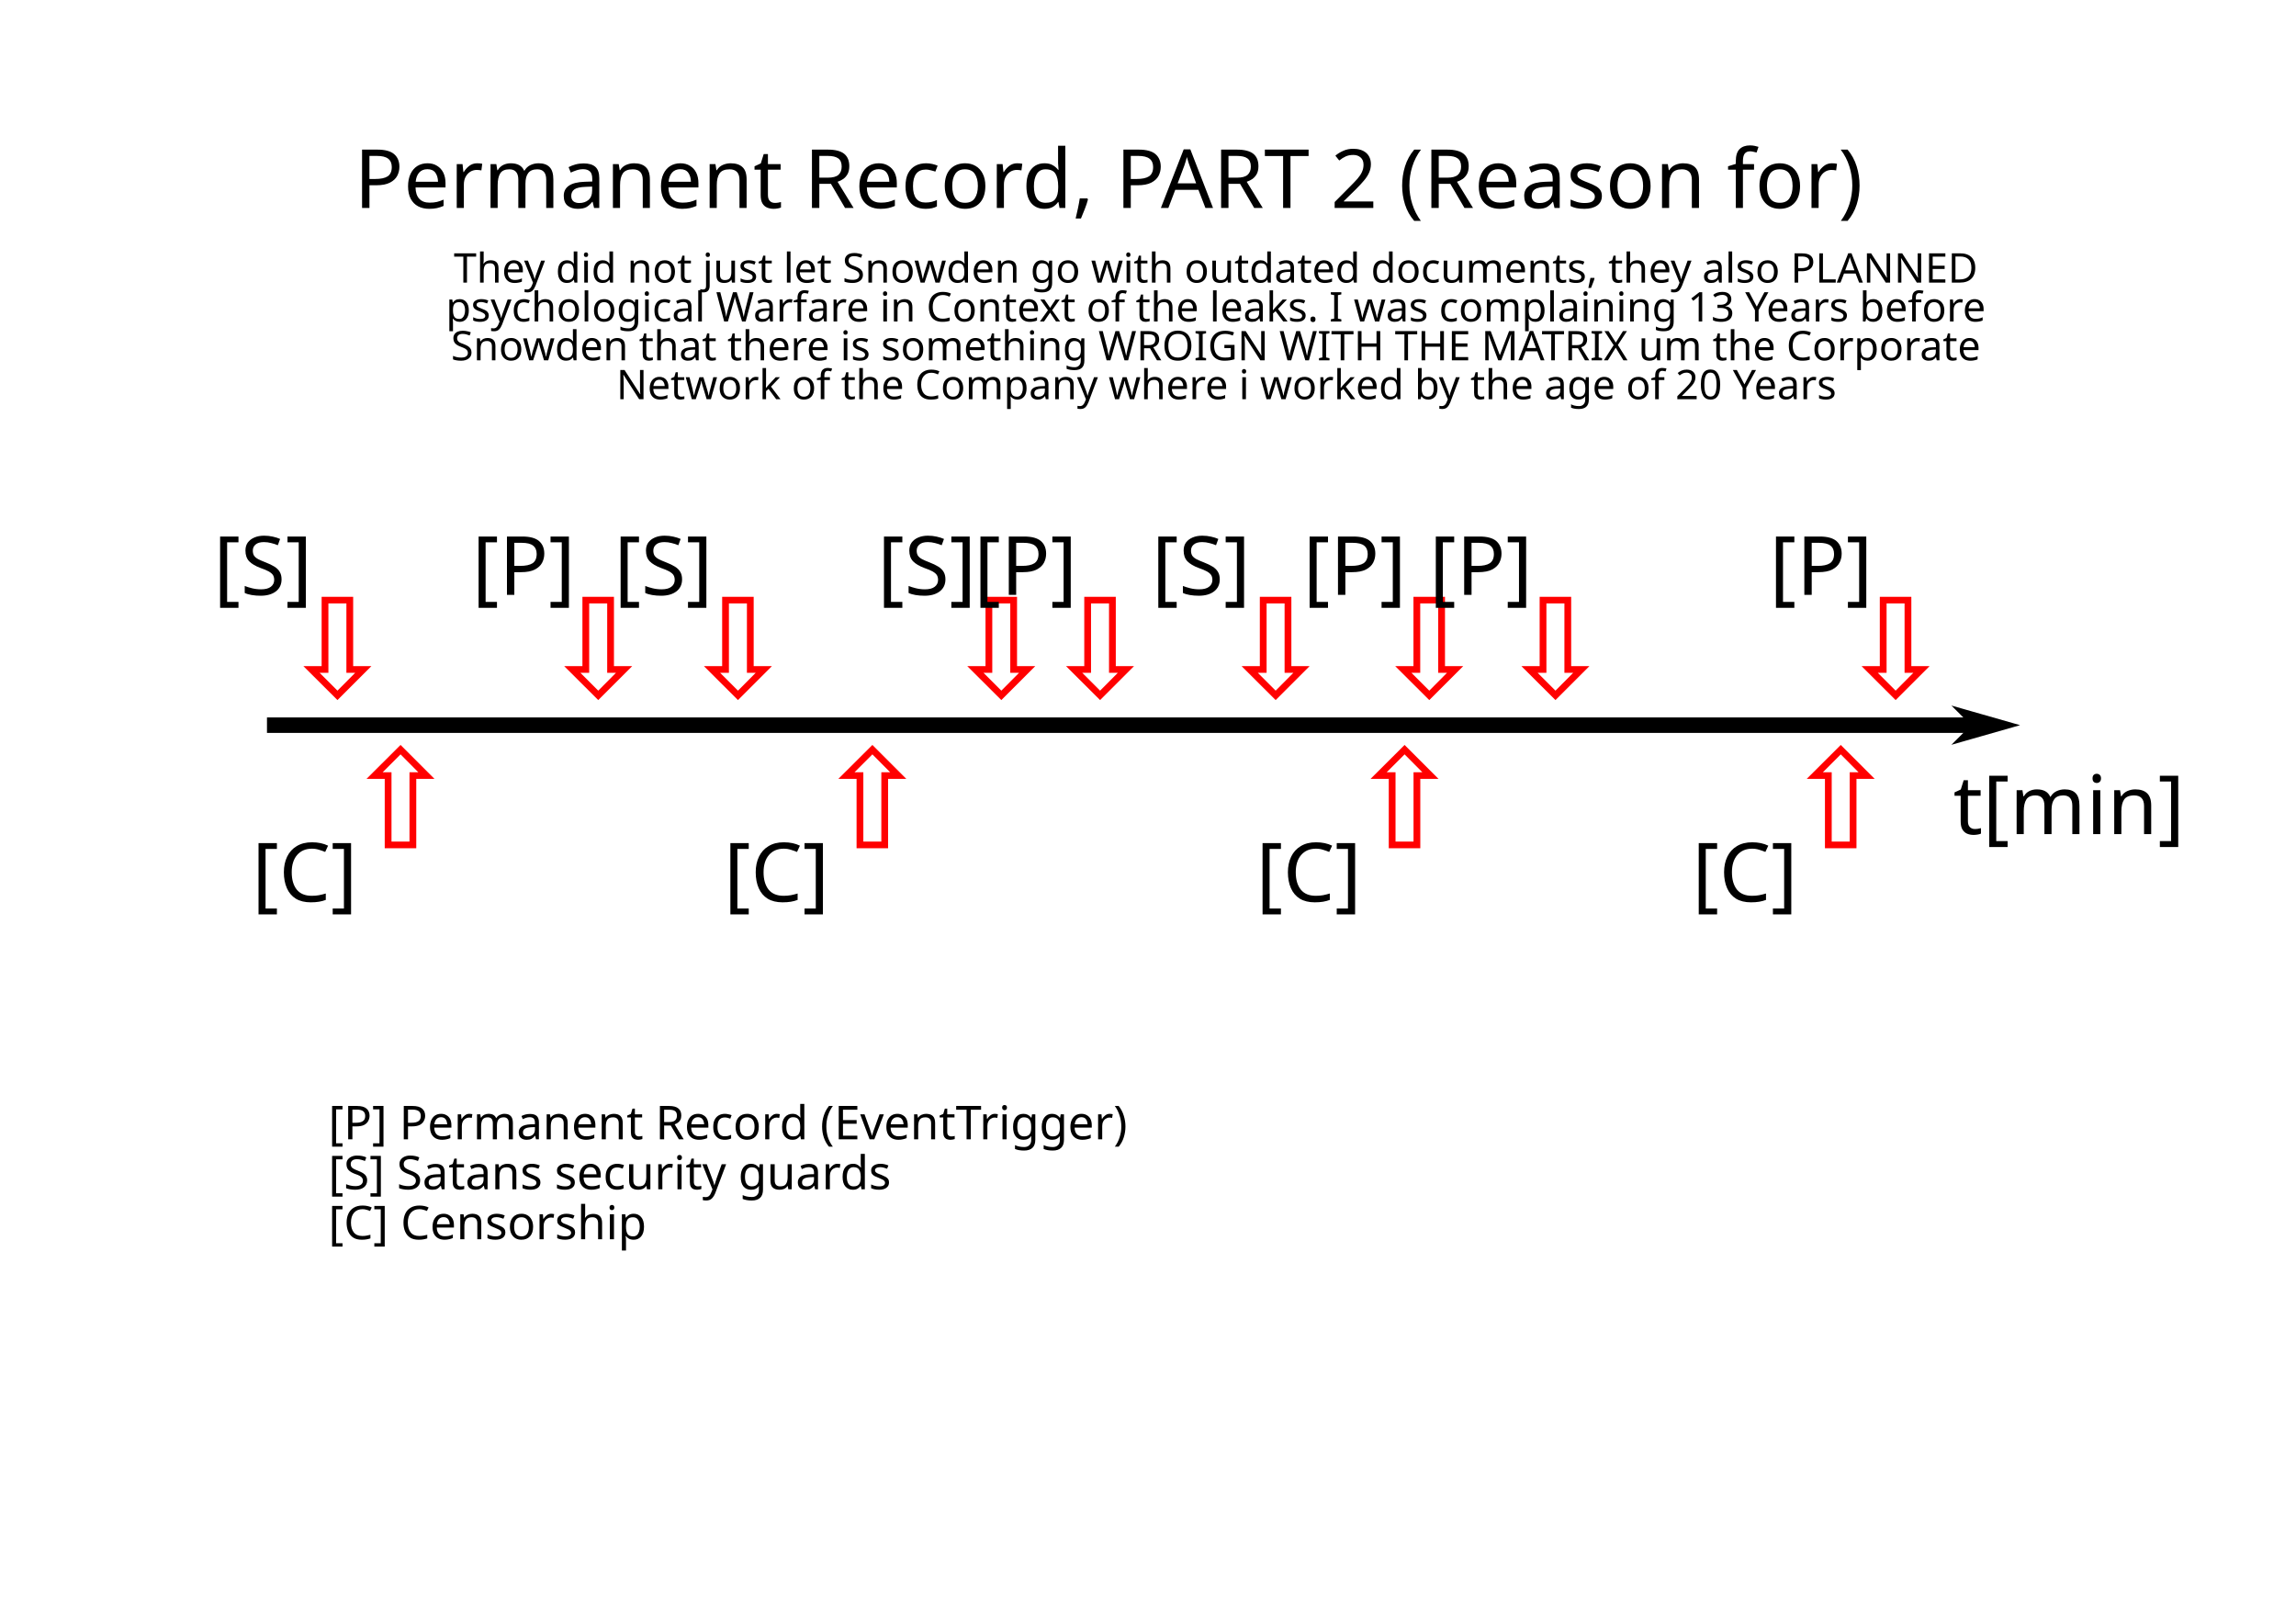
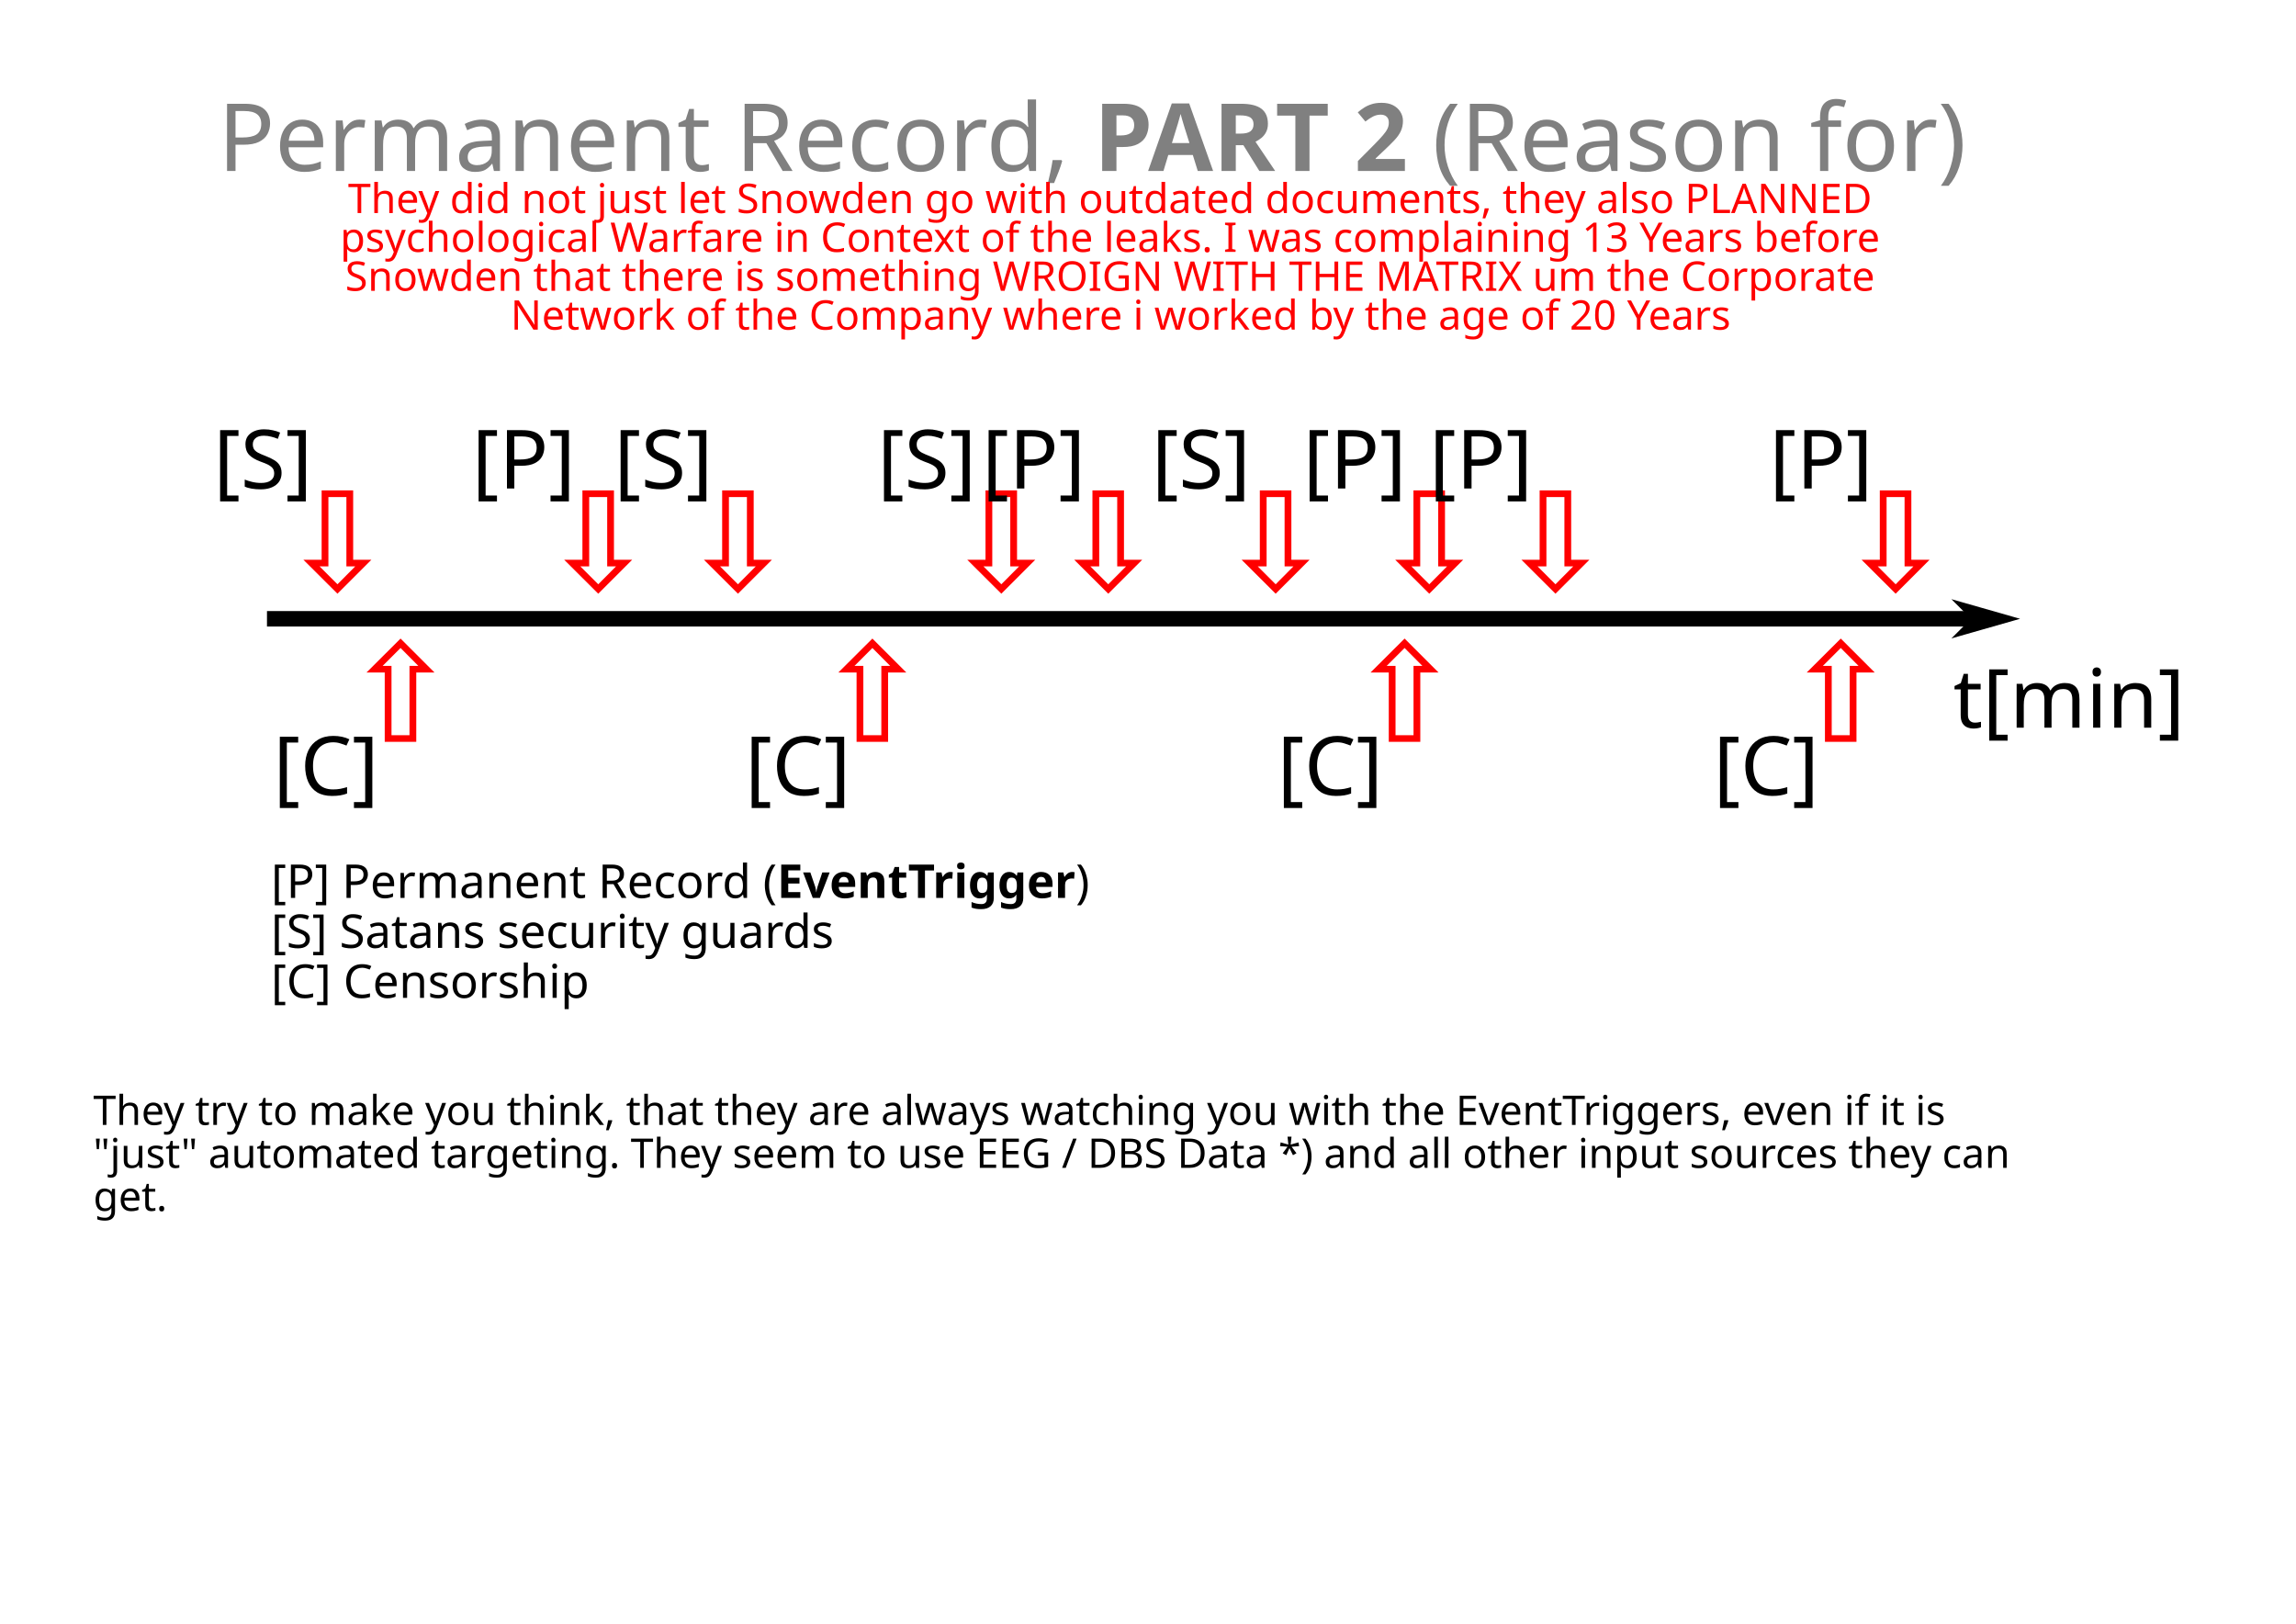
<svg xmlns="http://www.w3.org/2000/svg" width="297mm" height="210mm" viewBox="0 0 297 210" version="1.1" id="svg5">
  <defs id="defs2">
    <marker style="overflow:visible;" id="Arrow1Send" refX="0.0" refY="0.0" orient="auto">
      <path transform="scale(0.2) rotate(180) translate(6,0)" style="fill-rule:evenodd;fill:context-stroke;stroke:context-stroke;stroke-width:1.0pt;" d="M 0.0,0.0 L 5.0,-5.0 L -12.5,0.0 L 5.0,5.0 L 0.0,0.0 z " id="path7451" />
    </marker>
  </defs>
  <g id="layer1">
-     <path style="fill:none;stroke:#000000;stroke-width:2;stroke-linecap:butt;stroke-linejoin:miter;stroke-opacity:1;stroke-miterlimit:4;stroke-dasharray:none;marker-end:url(#Arrow1Send)" d="M 34.535,93.789 H 257.739" id="path3189" />
-     <text xml:space="preserve" style="font-size:10.583px;line-height:1.25;font-family:sans-serif;stroke-width:0.265" x="45.804" y="26.901" id="text4139">
-       <tspan id="tspan4137" style="stroke-width:0.265" x="45.804" y="26.901">Permanent Record, PART 2 (Reason for)</tspan>
+     <path style="fill:none;stroke:#000000;stroke-width:2;stroke-linecap:butt;stroke-linejoin:miter;stroke-miterlimit:4;stroke-dasharray:none;stroke-opacity:1;marker-end:url(#Arrow1Send)" d="M 34.535,80.031 H 257.739" id="path3189" />
+     <text xml:space="preserve" style="font-size:12.175px;line-height:1.25;font-family:sans-serif;fill:#808080;stroke-width:0.304" x="28.182" y="22.109" id="text4139">
+       <tspan id="tspan4137" style="fill:#808080;stroke-width:0.304" x="28.182" y="22.109">Permanent Record, <tspan style="font-weight:bold;fill:#808080;stroke-width:0.304" id="tspan47235">PART 2</tspan> (Reason for)</tspan>
    </text>
-     <text xml:space="preserve" style="font-size:6.025px;line-height:1.25;font-family:sans-serif;stroke-width:0.151" x="42.476" y="147.35" id="text9972">
-       <tspan id="tspan9970" style="stroke-width:0.151" x="42.476" y="147.35">[P] Permanent Record (EventTrigger)</tspan>
-     </text>
-     <text xml:space="preserve" style="font-size:6.025px;line-height:1.25;font-family:sans-serif;stroke-width:0.151" x="42.476" y="153.814" id="text13330">
-       <tspan id="tspan13328" style="stroke-width:0.151" x="42.476" y="153.814">[S] Satans security guards</tspan>
-     </text>
-     <text xml:space="preserve" style="font-size:6.025px;line-height:1.25;font-family:sans-serif;stroke-width:0.151" x="42.476" y="160.279" id="text18856">
-       <tspan id="tspan18854" style="stroke-width:0.151" x="42.476" y="160.279">[C] Censorship</tspan>
-     </text>
-     <g id="g27861" transform="translate(0,10.58333)">
+     <g id="g49465" transform="translate(-7.408334,-17.46251)">
+       <text xml:space="preserve" style="font-size:6.025px;line-height:1.25;font-family:sans-serif;stroke-width:0.151" x="42.476" y="133.592" id="text9972">
+         <tspan id="tspan9970" style="stroke-width:0.151" x="42.476" y="133.592">[P] Permanent Record (<tspan style="font-weight:bold" id="tspan50226">EventTrigger</tspan>)</tspan>
+       </text>
+       <text xml:space="preserve" style="font-size:6.025px;line-height:1.25;font-family:sans-serif;stroke-width:0.151" x="42.476" y="140.056" id="text13330">
+         <tspan id="tspan13328" style="stroke-width:0.151" x="42.476" y="140.056">[S] Satans security guards</tspan>
+       </text>
+       <text xml:space="preserve" style="font-size:6.025px;line-height:1.25;font-family:sans-serif;stroke-width:0.151" x="42.476" y="146.52" id="text18856">
+         <tspan id="tspan18854" style="stroke-width:0.151" x="42.476" y="146.52">[C] Censorship</tspan>
+       </text>
+       <text xml:space="preserve" style="font-size:5.292px;line-height:1.05;font-family:sans-serif;stroke-width:0.265" x="19.473" y="162.953" id="text53332">
+         <tspan style="font-size:5.292px;stroke-width:0.265" x="19.473" y="162.953" id="tspan53334">They try to make you think, that they are always watching you with the EventTriggers, even if it is</tspan>
+         <tspan style="font-size:5.292px;stroke-width:0.265" x="19.473" y="168.51" id="tspan53336">"just" automated targeting. They seem to use EEG / DBS Data *) and all other input sources they can</tspan>
+         <tspan style="font-size:5.292px;stroke-width:0.265" x="19.473" y="174.066" id="tspan57474">get. </tspan>
+       </text>
+     </g>
+     <g id="g27861" transform="translate(0,-3.175)">
      <text xml:space="preserve" style="font-size:10.583px;line-height:1.25;font-family:sans-serif;stroke-width:0.265" x="77.382" y="66.358" id="text21993">
        <tspan id="tspan21991" style="text-align:center;text-anchor:middle;stroke-width:0.265" x="77.382" y="66.358">[P]</tspan>
      </text>
      <text xml:space="preserve" style="font-size:17.736px;line-height:1.25;font-family:sans-serif;fill:#ff0000;stroke-width:0.443" x="69.951" y="79.522" id="text26353">
        <tspan id="tspan26351" style="fill:#ff0000;stroke-width:0.443" x="69.951" y="79.522">⇩</tspan>
      </text>
    </g>
-     <g id="g27861-3" transform="translate(-33.73434,10.58333)">
+     <g id="g27861-3" transform="translate(-33.73434,-3.175)">
      <text xml:space="preserve" style="font-size:10.583px;line-height:1.25;font-family:sans-serif;stroke-width:0.265" x="77.382" y="66.358" id="text21993-69">
        <tspan id="tspan21991-7" style="text-align:center;text-anchor:middle;stroke-width:0.265" x="77.382" y="66.358">[S]</tspan>
      </text>
      <text xml:space="preserve" style="font-size:17.736px;line-height:1.25;font-family:sans-serif;fill:#ff0000;stroke-width:0.443" x="69.951" y="79.522" id="text26353-6">
        <tspan id="tspan26351-07" style="fill:#ff0000;stroke-width:0.443" x="69.951" y="79.522">⇩</tspan>
      </text>
    </g>
-     <g id="g27861-3-2" transform="translate(18.07463,10.58333)">
+     <g id="g27861-3-2" transform="translate(18.07463,-3.175)">
      <text xml:space="preserve" style="font-size:10.583px;line-height:1.25;font-family:sans-serif;stroke-width:0.265" x="77.382" y="66.358" id="text21993-69-4">
        <tspan id="tspan21991-7-2" style="text-align:center;text-anchor:middle;stroke-width:0.265" x="77.382" y="66.358">[S]</tspan>
      </text>
      <text xml:space="preserve" style="font-size:17.736px;line-height:1.25;font-family:sans-serif;fill:#ff0000;stroke-width:0.443" x="69.951" y="79.522" id="text26353-6-0">
        <tspan id="tspan26351-07-4" style="fill:#ff0000;stroke-width:0.443" x="69.951" y="79.522">⇩</tspan>
      </text>
    </g>
-     <g id="g27861-3-2-4" transform="matrix(1,0,0,-1,-17.41097,180.2104)">
-       <g id="g32445" transform="translate(-8.161687,3.903418)">
-         <text xml:space="preserve" style="font-size:10.583px;line-height:1.25;font-family:sans-serif;stroke-width:0.265" x="77.382" y="-59.712" id="text21993-69-4-2" transform="scale(1,-1)">
-           <tspan id="tspan21991-7-2-7" style="text-align:center;text-anchor:middle;stroke-width:0.265" x="77.382" y="-59.712">[C]</tspan>
-         </text>
-         <text xml:space="preserve" style="font-size:17.736px;line-height:1.25;font-family:sans-serif;fill:#ff0000;stroke-width:0.443" x="69.951" y="79.522" id="text26353-6-0-5">
-           <tspan id="tspan26351-07-4-4" style="fill:#ff0000;stroke-width:0.443" x="69.951" y="79.522">⇩</tspan>
-         </text>
-       </g>
-       <g id="g32445-3" transform="translate(52.87354,3.903418)">
-         <text xml:space="preserve" style="font-size:10.583px;line-height:1.25;font-family:sans-serif;stroke-width:0.265" x="77.382" y="-59.712" id="text21993-69-4-2-3" transform="scale(1,-1)">
-           <tspan id="tspan21991-7-2-7-1" style="text-align:center;text-anchor:middle;stroke-width:0.265" x="77.382" y="-59.712">[C]</tspan>
-         </text>
-         <text xml:space="preserve" style="font-size:17.736px;line-height:1.25;font-family:sans-serif;fill:#ff0000;stroke-width:0.443" x="69.951" y="79.522" id="text26353-6-0-5-6">
-           <tspan id="tspan26351-07-4-4-3" style="fill:#ff0000;stroke-width:0.443" x="69.951" y="79.522">⇩</tspan>
-         </text>
-       </g>
-       <g id="g32445-0" transform="translate(121.7156,3.903418)">
-         <text xml:space="preserve" style="font-size:10.583px;line-height:1.25;font-family:sans-serif;stroke-width:0.265" x="77.382" y="-59.712" id="text21993-69-4-2-7" transform="scale(1,-1)">
-           <tspan id="tspan21991-7-2-7-10" style="text-align:center;text-anchor:middle;stroke-width:0.265" x="77.382" y="-59.712">[C]</tspan>
-         </text>
-         <text xml:space="preserve" style="font-size:17.736px;line-height:1.25;font-family:sans-serif;fill:#ff0000;stroke-width:0.443" x="69.951" y="79.522" id="text26353-6-0-5-4">
-           <tspan id="tspan26351-07-4-4-33" style="fill:#ff0000;stroke-width:0.443" x="69.951" y="79.522">⇩</tspan>
-         </text>
-       </g>
-       <g id="g32445-07" transform="translate(178.1377,3.903418)">
-         <text xml:space="preserve" style="font-size:10.583px;line-height:1.25;font-family:sans-serif;stroke-width:0.265" x="77.382" y="-59.712" id="text21993-69-4-2-9" transform="scale(1,-1)">
-           <tspan id="tspan21991-7-2-7-6" style="text-align:center;text-anchor:middle;stroke-width:0.265" x="77.382" y="-59.712">[C]</tspan>
-         </text>
-         <text xml:space="preserve" style="font-size:17.736px;line-height:1.25;font-family:sans-serif;fill:#ff0000;stroke-width:0.443" x="69.951" y="79.522" id="text26353-6-0-5-9">
-           <tspan id="tspan26351-07-4-4-1" style="fill:#ff0000;stroke-width:0.443" x="69.951" y="79.522">⇩</tspan>
-         </text>
-       </g>
-       <text xml:space="preserve" style="font-size:10.583px;line-height:1.25;font-family:sans-serif;stroke-width:0.265" x="270.068" y="-72.334" id="text33099" transform="scale(1,-1)">
-         <tspan id="tspan33097" style="stroke-width:0.265" x="270.068" y="-72.334">t[min]</tspan>
+     <g id="g32445" transform="matrix(1,0,0,-1,-25.57266,162.5485)">
+       <text xml:space="preserve" style="font-size:10.583px;line-height:1.25;font-family:sans-serif;stroke-width:0.265" x="77.382" y="-59.712" id="text21993-69-4-2" transform="scale(1,-1)">
+         <tspan id="tspan21991-7-2-7" style="text-align:center;text-anchor:middle;stroke-width:0.265" x="77.382" y="-59.712">[C]</tspan>
      </text>
-       <text xml:space="preserve" style="font-size:5.292px;line-height:0.95;font-family:sans-serif;stroke-width:0.265" x="180.869" y="-143.66" id="text34239" transform="scale(1,-1)">
-         <tspan style="font-size:5.292px;text-align:center;text-anchor:middle;stroke-width:0.265" x="180.869" y="-143.66" id="tspan34241">They did not just let Snowden go with outdated documents, they also PLANNED</tspan>
-         <tspan style="font-size:5.292px;text-align:center;text-anchor:middle;stroke-width:0.265" x="180.869" y="-138.633" id="tspan38787">psychological Warfare in Context of the leaks. I was complaining 13 Years before</tspan>
-         <tspan style="font-size:5.292px;text-align:center;text-anchor:middle;stroke-width:0.265" x="180.869" y="-133.606" id="tspan38789">Snowden that there is something WROIGN WITH THE MATRIX um the Corporate</tspan>
-         <tspan style="font-size:5.292px;text-align:center;text-anchor:middle;stroke-width:0.265" x="180.869" y="-128.579" id="tspan38791">Network of the Company where i worked by the age of 20 Years</tspan>
+       <text xml:space="preserve" style="font-size:17.736px;line-height:1.25;font-family:sans-serif;fill:#ff0000;stroke-width:0.443" x="69.951" y="79.522" id="text26353-6-0-5">
+         <tspan id="tspan26351-07-4-4" style="fill:#ff0000;stroke-width:0.443" x="69.951" y="79.522">⇩</tspan>
      </text>
    </g>
-     <g id="g27861-3-8" transform="translate(52.1408,10.58333)">
+     <g id="g32445-3" transform="matrix(1,0,0,-1,35.46257,162.5485)">
+       <text xml:space="preserve" style="font-size:10.583px;line-height:1.25;font-family:sans-serif;stroke-width:0.265" x="77.382" y="-59.712" id="text21993-69-4-2-3" transform="scale(1,-1)">
+         <tspan id="tspan21991-7-2-7-1" style="text-align:center;text-anchor:middle;stroke-width:0.265" x="77.382" y="-59.712">[C]</tspan>
+       </text>
+       <text xml:space="preserve" style="font-size:17.736px;line-height:1.25;font-family:sans-serif;fill:#ff0000;stroke-width:0.443" x="69.951" y="79.522" id="text26353-6-0-5-6">
+         <tspan id="tspan26351-07-4-4-3" style="fill:#ff0000;stroke-width:0.443" x="69.951" y="79.522">⇩</tspan>
+       </text>
+     </g>
+     <g id="g32445-0" transform="matrix(1,0,0,-1,104.3046,162.5485)">
+       <text xml:space="preserve" style="font-size:10.583px;line-height:1.25;font-family:sans-serif;stroke-width:0.265" x="77.382" y="-59.712" id="text21993-69-4-2-7" transform="scale(1,-1)">
+         <tspan id="tspan21991-7-2-7-10" style="text-align:center;text-anchor:middle;stroke-width:0.265" x="77.382" y="-59.712">[C]</tspan>
+       </text>
+       <text xml:space="preserve" style="font-size:17.736px;line-height:1.25;font-family:sans-serif;fill:#ff0000;stroke-width:0.443" x="69.951" y="79.522" id="text26353-6-0-5-4">
+         <tspan id="tspan26351-07-4-4-33" style="fill:#ff0000;stroke-width:0.443" x="69.951" y="79.522">⇩</tspan>
+       </text>
+     </g>
+     <g id="g32445-07" transform="matrix(1,0,0,-1,160.7267,162.5485)">
+       <text xml:space="preserve" style="font-size:10.583px;line-height:1.25;font-family:sans-serif;stroke-width:0.265" x="77.382" y="-59.712" id="text21993-69-4-2-9" transform="scale(1,-1)">
+         <tspan id="tspan21991-7-2-7-6" style="text-align:center;text-anchor:middle;stroke-width:0.265" x="77.382" y="-59.712">[C]</tspan>
+       </text>
+       <text xml:space="preserve" style="font-size:17.736px;line-height:1.25;font-family:sans-serif;fill:#ff0000;stroke-width:0.443" x="69.951" y="79.522" id="text26353-6-0-5-9">
+         <tspan id="tspan26351-07-4-4-1" style="fill:#ff0000;stroke-width:0.443" x="69.951" y="79.522">⇩</tspan>
+       </text>
+     </g>
+     <text xml:space="preserve" style="font-size:10.583px;line-height:1.25;font-family:sans-serif;stroke-width:0.265" x="252.657" y="94.118" id="text33099">
+       <tspan id="tspan33097" style="stroke-width:0.265" x="252.657" y="94.118">t[min]</tspan>
+     </text>
+     <text xml:space="preserve" style="font-size:5.292px;line-height:0.95;font-family:sans-serif;fill:#ff0000;stroke-width:0.265" x="148.401" y="27.554" id="text34239">
+       <tspan style="font-size:5.292px;text-align:center;text-anchor:middle;fill:#ff0000;stroke-width:0.265" x="148.401" y="27.554" id="tspan34241">They did not just let Snowden go with outdated documents, they also PLANNED</tspan>
+       <tspan style="font-size:5.292px;text-align:center;text-anchor:middle;fill:#ff0000;stroke-width:0.265" x="148.401" y="32.581" id="tspan38787">psychological Warfare in Context of the leaks. I was complaining 13 Years before</tspan>
+       <tspan style="font-size:5.292px;text-align:center;text-anchor:middle;fill:#ff0000;stroke-width:0.265" x="148.401" y="37.609" id="tspan38789">Snowden that there is something WROIGN WITH THE MATRIX um the Corporate</tspan>
+       <tspan style="font-size:5.292px;text-align:center;text-anchor:middle;fill:#ff0000;stroke-width:0.265" x="148.401" y="42.636" id="tspan38791">Network of the Company where i worked by the age of 20 Years</tspan>
+     </text>
+     <g id="g27861-3-8" transform="translate(52.1408,-3.175)">
      <text xml:space="preserve" style="font-size:10.583px;line-height:1.25;font-family:sans-serif;stroke-width:0.265" x="77.382" y="66.358" id="text21993-69-46">
        <tspan id="tspan21991-7-26" style="text-align:center;text-anchor:middle;stroke-width:0.265" x="77.382" y="66.358">[S]</tspan>
      </text>
      <text xml:space="preserve" style="font-size:17.736px;line-height:1.25;font-family:sans-serif;fill:#ff0000;stroke-width:0.443" x="69.951" y="79.522" id="text26353-6-9">
        <tspan id="tspan26351-07-2" style="fill:#ff0000;stroke-width:0.443" x="69.951" y="79.522">⇩</tspan>
      </text>
    </g>
-     <g id="g27861-3-9" transform="translate(87.6264,10.58333)">
+     <g id="g27861-3-9" transform="translate(87.6264,-3.175)">
      <text xml:space="preserve" style="font-size:10.583px;line-height:1.25;font-family:sans-serif;stroke-width:0.265" x="77.382" y="66.358" id="text21993-69-2">
        <tspan id="tspan21991-7-9" style="text-align:center;text-anchor:middle;stroke-width:0.265" x="77.382" y="66.358">[S]</tspan>
      </text>
      <text xml:space="preserve" style="font-size:17.736px;line-height:1.25;font-family:sans-serif;fill:#ff0000;stroke-width:0.443" x="69.951" y="79.522" id="text26353-6-99">
        <tspan id="tspan26351-07-3" style="fill:#ff0000;stroke-width:0.443" x="69.951" y="79.522">⇩</tspan>
      </text>
    </g>
-     <g id="g27861-2" transform="translate(64.91562,10.58333)">
+     <g id="g27861-2" transform="translate(65.97395,-3.175)">
      <text xml:space="preserve" style="font-size:10.583px;line-height:1.25;font-family:sans-serif;stroke-width:0.265" x="77.382" y="66.358" id="text21993-6">
        <tspan id="tspan21991-0" style="text-align:center;text-anchor:middle;stroke-width:0.265" x="77.382" y="66.358">[P]</tspan>
      </text>
      <text xml:space="preserve" style="font-size:17.736px;line-height:1.25;font-family:sans-serif;fill:#ff0000;stroke-width:0.443" x="69.951" y="79.522" id="text26353-8">
        <tspan id="tspan26351-1" style="fill:#ff0000;stroke-width:0.443" x="69.951" y="79.522">⇩</tspan>
      </text>
    </g>
-     <g id="g27861-9" transform="translate(107.4983,10.58333)">
+     <g id="g27861-9" transform="translate(107.4983,-3.175)">
      <text xml:space="preserve" style="font-size:10.583px;line-height:1.25;font-family:sans-serif;stroke-width:0.265" x="77.382" y="66.358" id="text21993-3">
        <tspan id="tspan21991-2" style="text-align:center;text-anchor:middle;stroke-width:0.265" x="77.382" y="66.358">[P]</tspan>
      </text>
      <text xml:space="preserve" style="font-size:17.736px;line-height:1.25;font-family:sans-serif;fill:#ff0000;stroke-width:0.443" x="69.951" y="79.522" id="text26353-82">
        <tspan id="tspan26351-5" style="fill:#ff0000;stroke-width:0.443" x="69.951" y="79.522">⇩</tspan>
      </text>
    </g>
-     <g id="g27861-1" transform="translate(123.8217,10.58333)">
+     <g id="g27861-1" transform="translate(123.8217,-3.175)">
      <text xml:space="preserve" style="font-size:10.583px;line-height:1.25;font-family:sans-serif;stroke-width:0.265" x="77.382" y="66.358" id="text21993-9">
        <tspan id="tspan21991-09" style="text-align:center;text-anchor:middle;stroke-width:0.265" x="77.382" y="66.358">[P]</tspan>
      </text>
      <text xml:space="preserve" style="font-size:17.736px;line-height:1.25;font-family:sans-serif;fill:#ff0000;stroke-width:0.443" x="69.951" y="79.522" id="text26353-822">
        <tspan id="tspan26351-0" style="fill:#ff0000;stroke-width:0.443" x="69.951" y="79.522">⇩</tspan>
      </text>
    </g>
-     <g id="g27861-8" transform="translate(167.8238,10.58333)">
+     <g id="g27861-8" transform="translate(167.8238,-3.175)">
      <text xml:space="preserve" style="font-size:10.583px;line-height:1.25;font-family:sans-serif;stroke-width:0.265" x="77.382" y="66.358" id="text21993-0">
        <tspan id="tspan21991-23" style="text-align:center;text-anchor:middle;stroke-width:0.265" x="77.382" y="66.358">[P]</tspan>
      </text>
      <text xml:space="preserve" style="font-size:17.736px;line-height:1.25;font-family:sans-serif;fill:#ff0000;stroke-width:0.443" x="69.951" y="79.522" id="text26353-5">
        <tspan id="tspan26351-11" style="fill:#ff0000;stroke-width:0.443" x="69.951" y="79.522">⇩</tspan>
      </text>
    </g>
  </g>
</svg>
